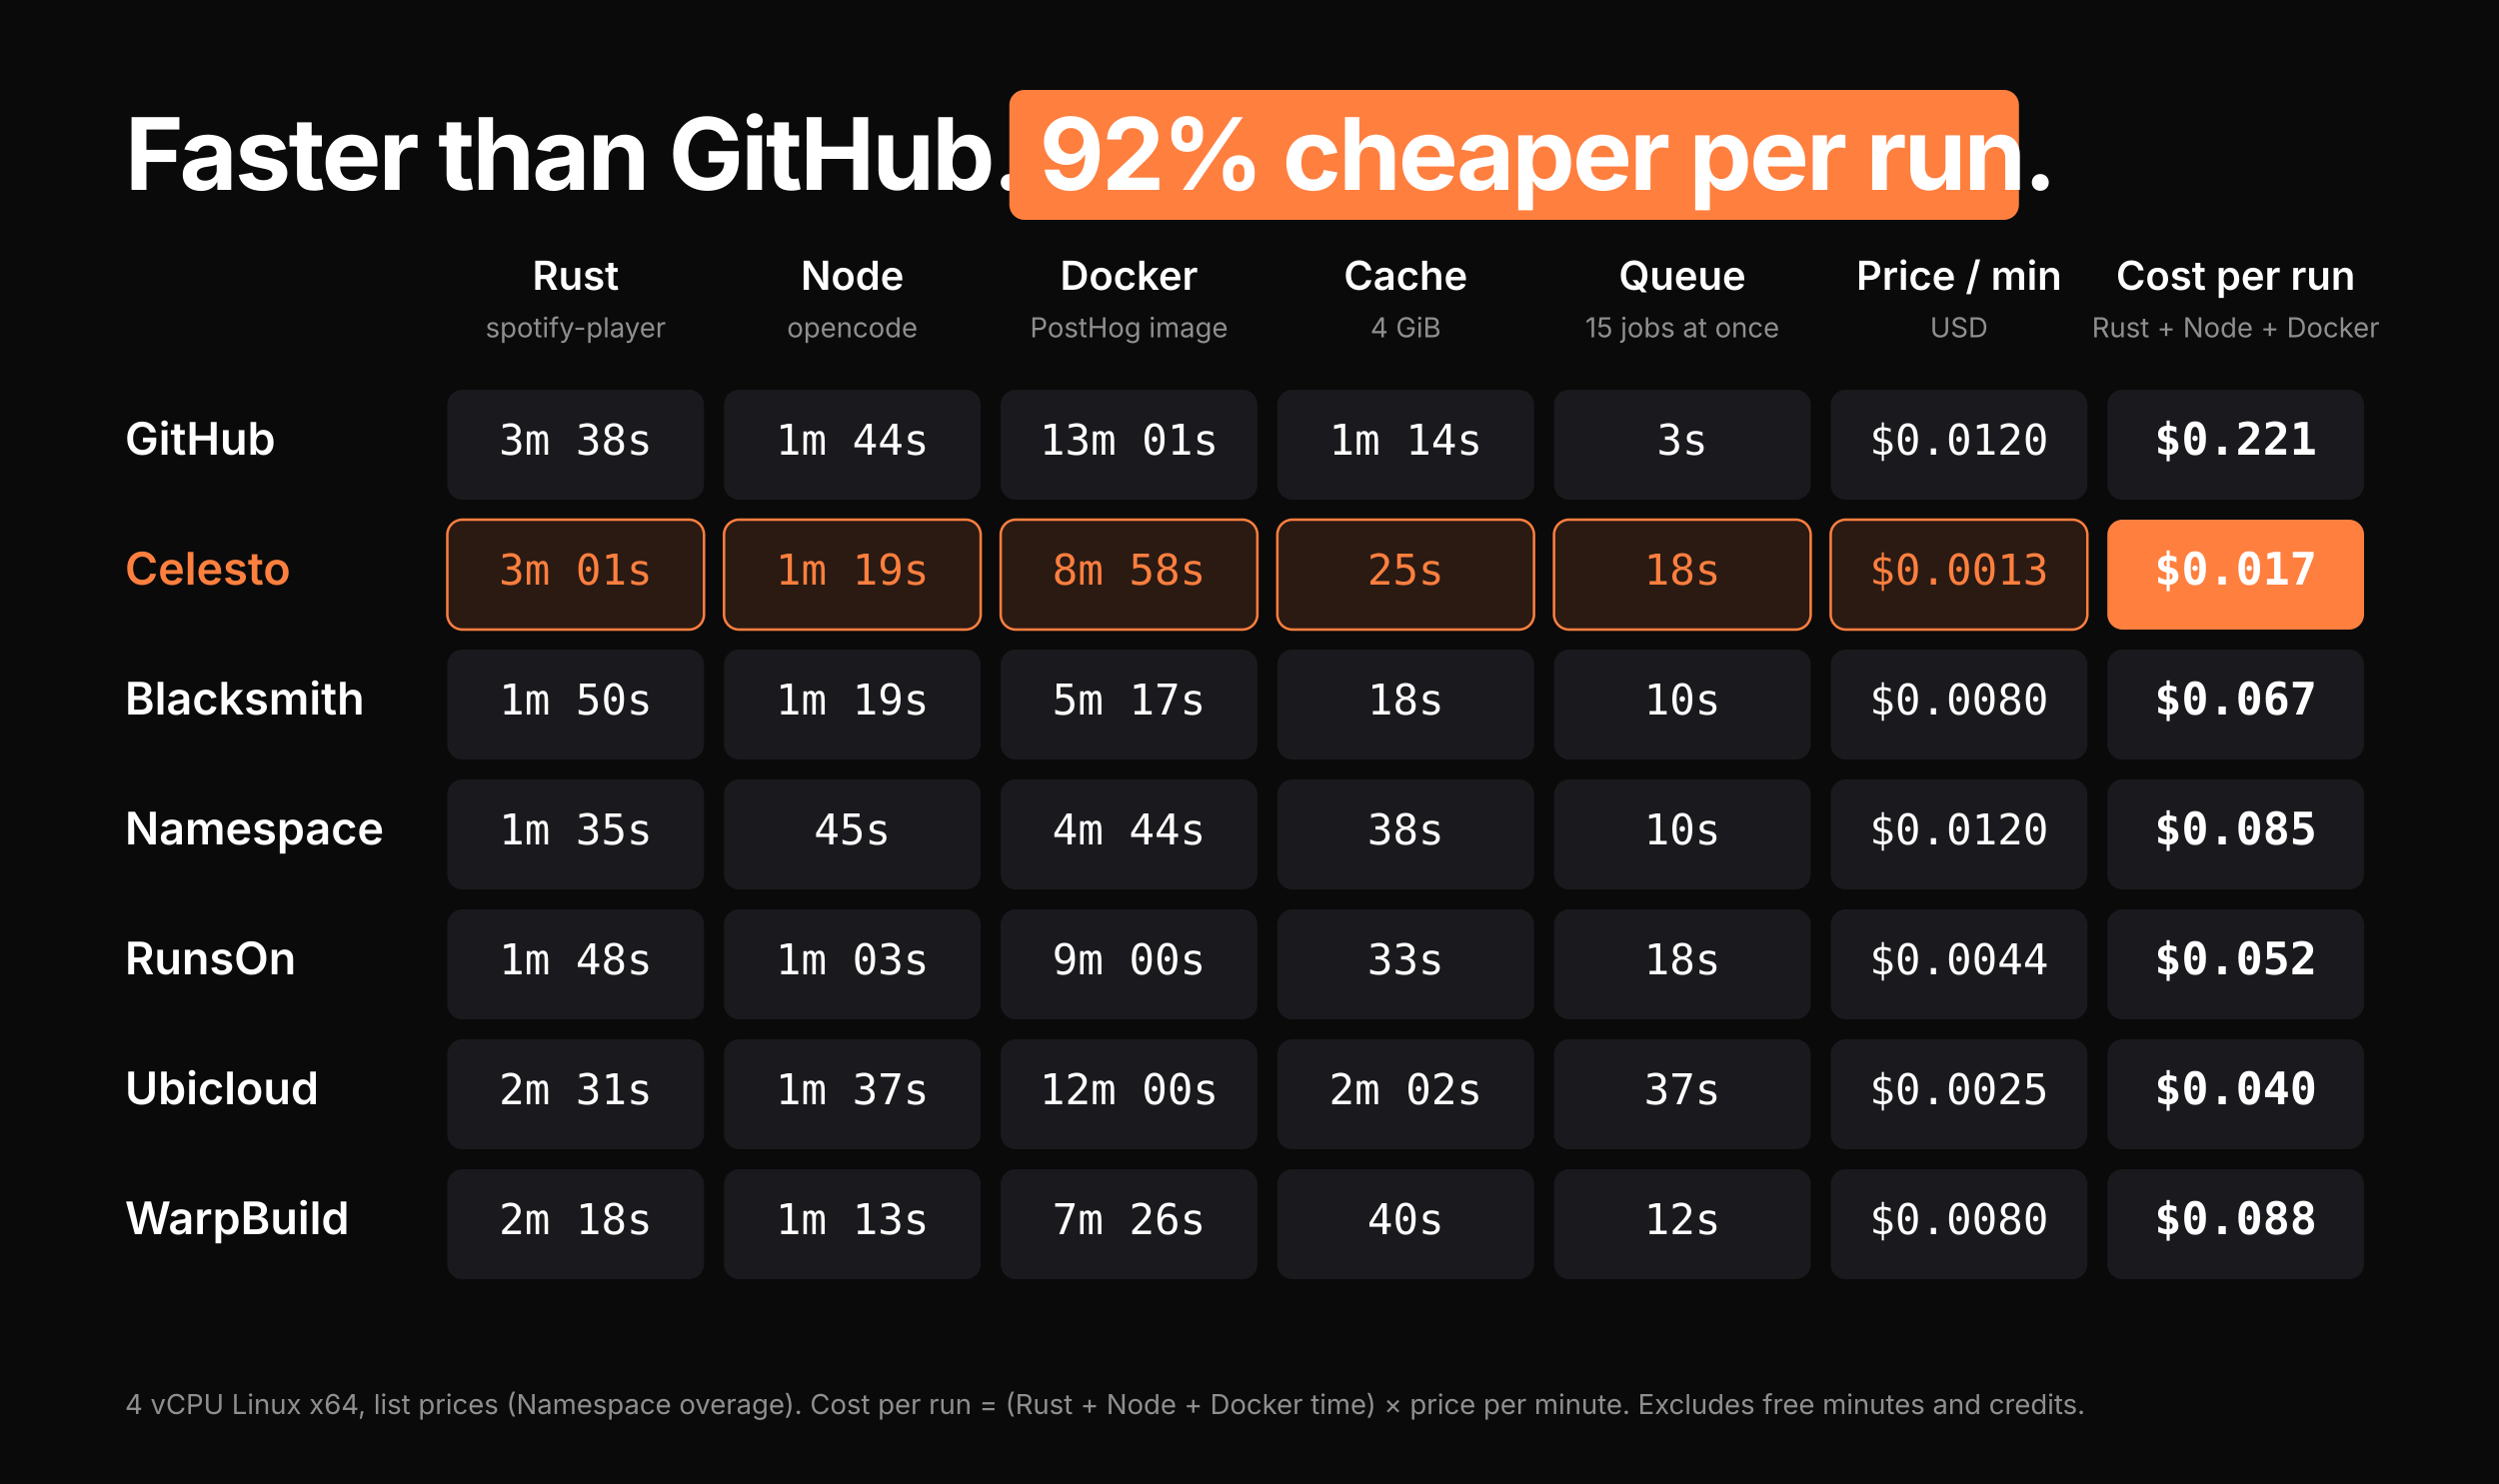
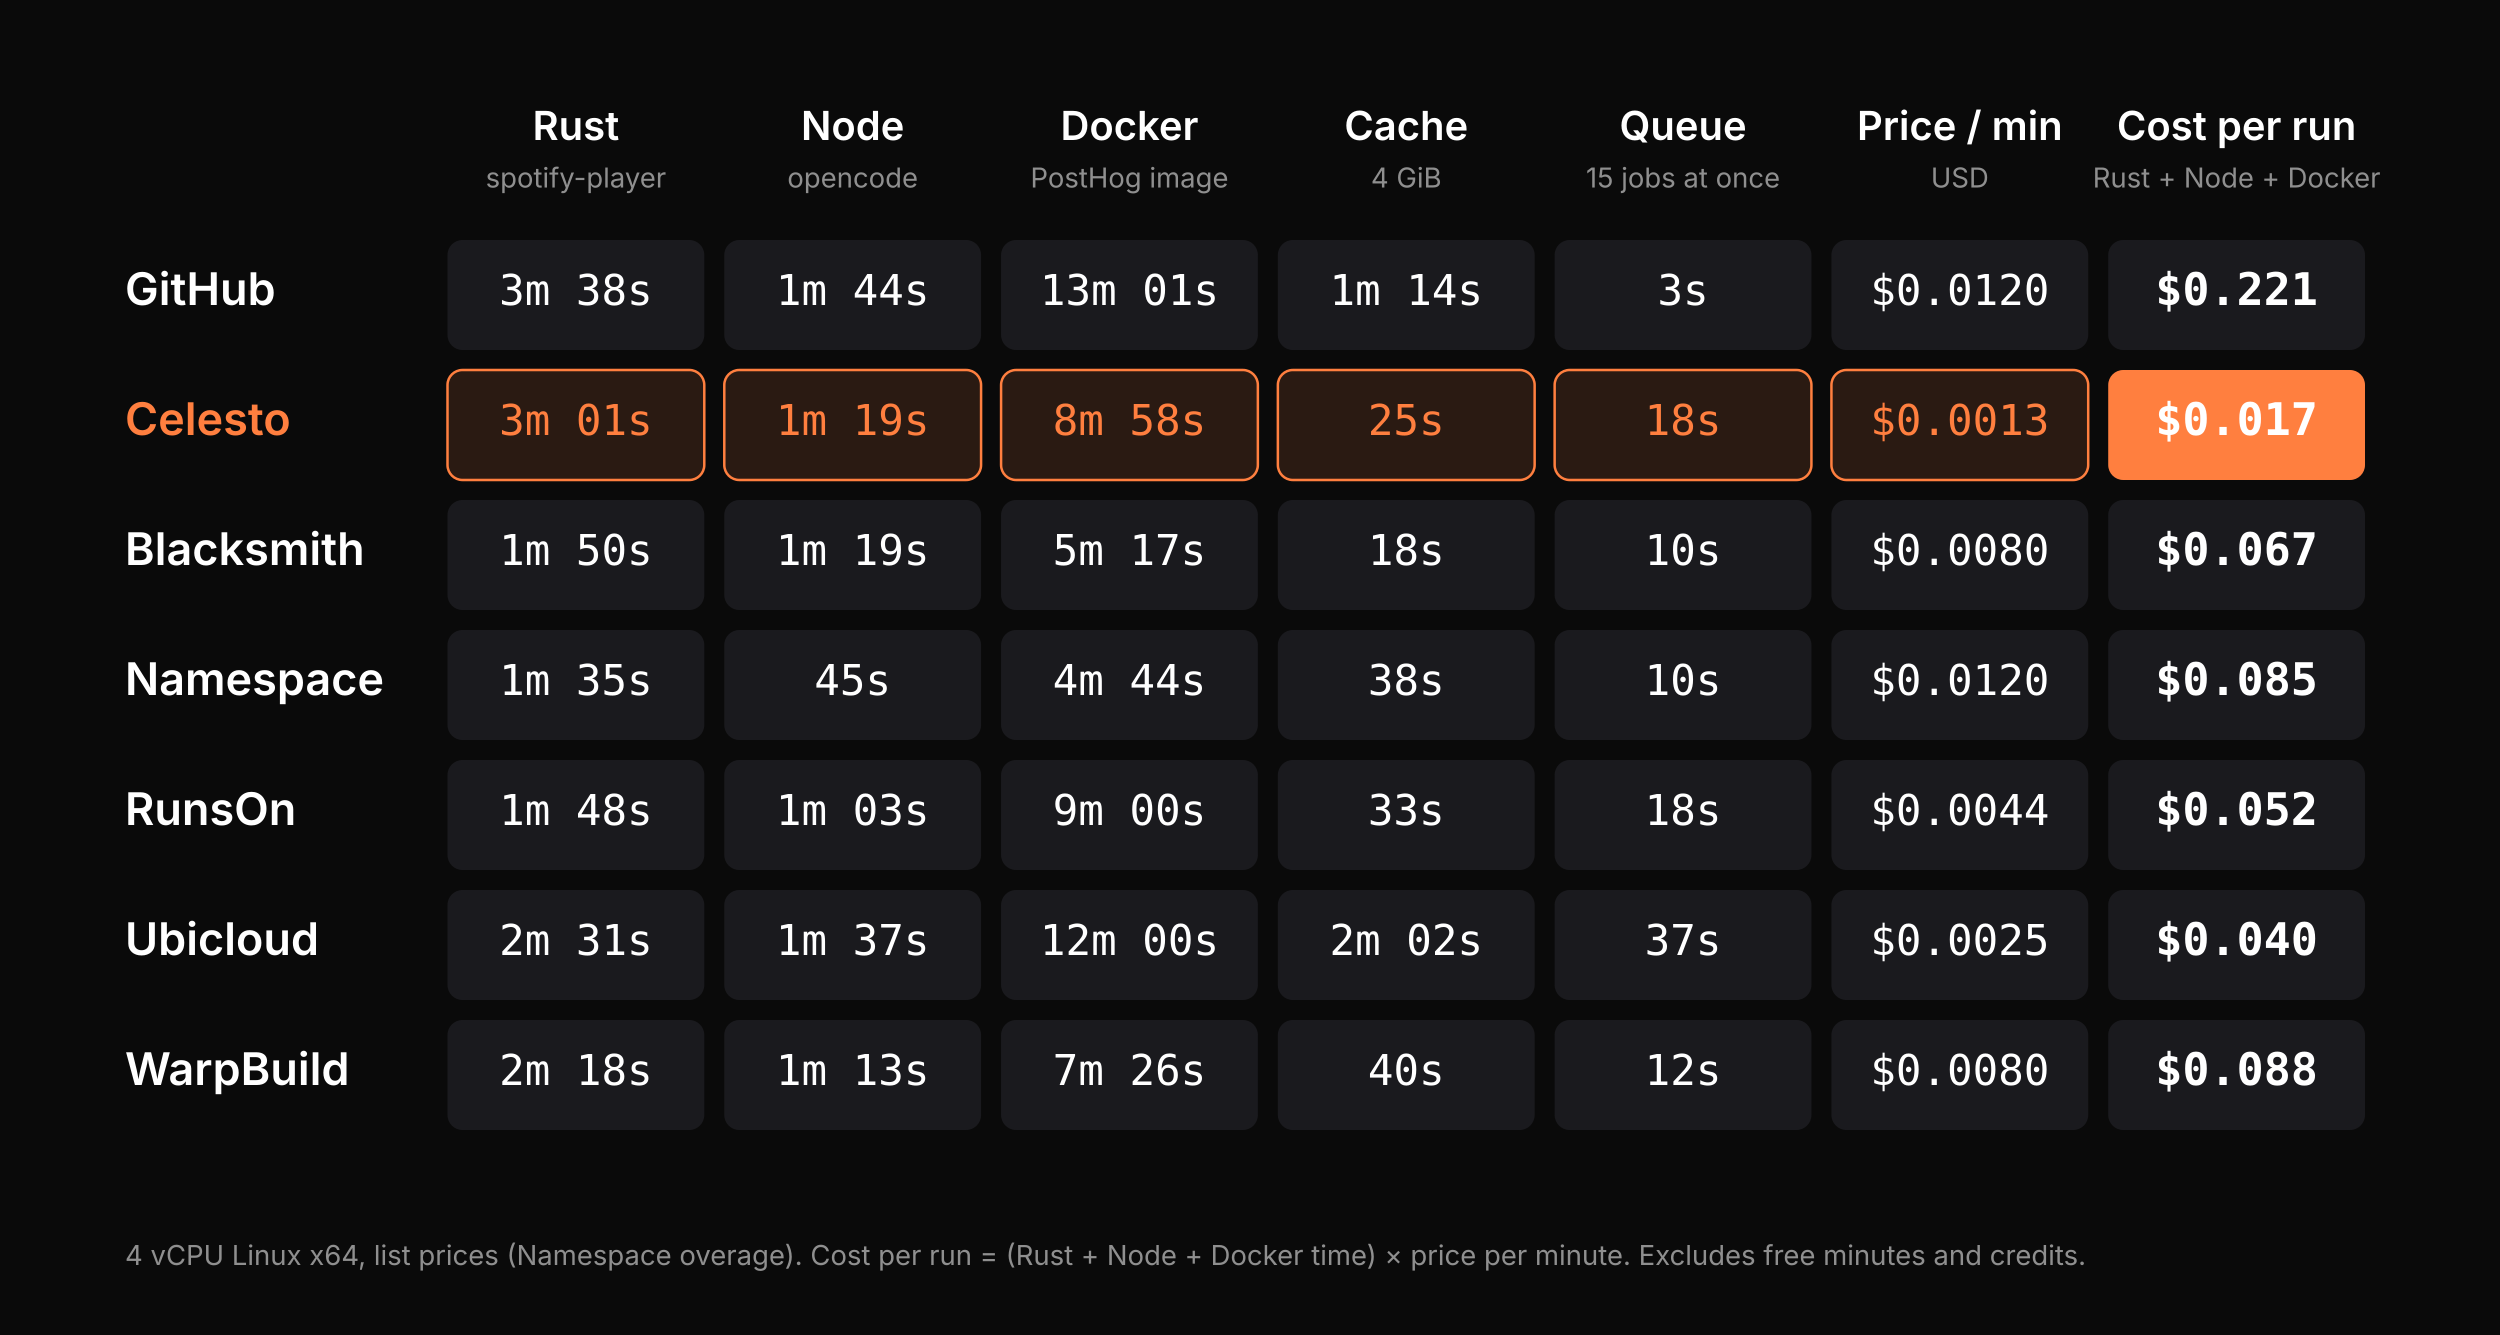
- <svg xmlns="http://www.w3.org/2000/svg" viewBox="0 0 1000 594" font-family="Geist,Inter,-apple-system,BlinkMacSystemFont,Segoe UI,sans-serif">
-   <rect width="1000" height="594" fill="#0a0a0a" />
-   <text x="50" y="76" font-size="40" font-weight="700" letter-spacing="-1" fill="#ffffff">Faster than GitHub.</text>
-   <rect x="403.9" y="36" width="404" height="52" rx="6" fill="#ff7f3f" />
-   <text x="415.9" y="76" font-size="40" font-weight="700" letter-spacing="-1" fill="#ffffff">92% cheaper per run.</text>
-   <text x="230.357" y="116" text-anchor="middle" font-size="16" font-weight="600" fill="#ffffff">Rust</text>
-   <text x="230.357" y="135" text-anchor="middle" font-size="11" fill="#8f8f8f">spotify-player</text>
-   <text x="341.071" y="116" text-anchor="middle" font-size="16" font-weight="600" fill="#ffffff">Node</text>
-   <text x="341.071" y="135" text-anchor="middle" font-size="11" fill="#8f8f8f">opencode</text>
-   <text x="451.786" y="116" text-anchor="middle" font-size="16" font-weight="600" fill="#ffffff">Docker</text>
-   <text x="451.786" y="135" text-anchor="middle" font-size="11" fill="#8f8f8f">PostHog image</text>
-   <text x="562.5" y="116" text-anchor="middle" font-size="16" font-weight="600" fill="#ffffff">Cache</text>
-   <text x="562.5" y="135" text-anchor="middle" font-size="11" fill="#8f8f8f">4 GiB</text>
-   <text x="673.214" y="116" text-anchor="middle" font-size="16" font-weight="600" fill="#ffffff">Queue</text>
-   <text x="673.214" y="135" text-anchor="middle" font-size="11" fill="#8f8f8f">15 jobs at once</text>
-   <text x="783.929" y="116" text-anchor="middle" font-size="16" font-weight="600" fill="#ffffff">Price / min</text>
-   <text x="783.929" y="135" text-anchor="middle" font-size="11" fill="#8f8f8f">USD</text>
-   <text x="894.643" y="116" text-anchor="middle" font-size="16" font-weight="600" fill="#ffffff">Cost per run</text>
-   <text x="894.643" y="135" text-anchor="middle" font-size="11" fill="#8f8f8f">Rust + Node + Docker</text>
-   <text x="50" y="182" font-size="18" font-weight="600" fill="#ffffff">GitHub</text>
-   <rect x="179" y="156" width="102.714" height="44" rx="6" fill="#1a1a1e" />
-   <text x="230.357" y="182" text-anchor="middle" font-size="17" font-weight="400" font-family="Geist Mono,SFMono-Regular,Menlo,Consolas,monospace" fill="#ffffff">3m 38s</text>
-   <rect x="289.714" y="156" width="102.714" height="44" rx="6" fill="#1a1a1e" />
-   <text x="341.071" y="182" text-anchor="middle" font-size="17" font-weight="400" font-family="Geist Mono,SFMono-Regular,Menlo,Consolas,monospace" fill="#ffffff">1m 44s</text>
-   <rect x="400.429" y="156" width="102.714" height="44" rx="6" fill="#1a1a1e" />
-   <text x="451.786" y="182" text-anchor="middle" font-size="17" font-weight="400" font-family="Geist Mono,SFMono-Regular,Menlo,Consolas,monospace" fill="#ffffff">13m 01s</text>
-   <rect x="511.143" y="156" width="102.714" height="44" rx="6" fill="#1a1a1e" />
-   <text x="562.5" y="182" text-anchor="middle" font-size="17" font-weight="400" font-family="Geist Mono,SFMono-Regular,Menlo,Consolas,monospace" fill="#ffffff">1m 14s</text>
-   <rect x="621.857" y="156" width="102.714" height="44" rx="6" fill="#1a1a1e" />
-   <text x="673.214" y="182" text-anchor="middle" font-size="17" font-weight="400" font-family="Geist Mono,SFMono-Regular,Menlo,Consolas,monospace" fill="#ffffff">3s</text>
-   <rect x="732.571" y="156" width="102.714" height="44" rx="6" fill="#1a1a1e" />
-   <text x="783.929" y="182" text-anchor="middle" font-size="17" font-weight="400" font-family="Geist Mono,SFMono-Regular,Menlo,Consolas,monospace" fill="#ffffff">$0.0120</text>
-   <rect x="843.286" y="156" width="102.714" height="44" rx="6" fill="#1a1a1e" />
-   <text x="894.643" y="182" text-anchor="middle" font-size="18" font-weight="700" font-family="Geist Mono,SFMono-Regular,Menlo,Consolas,monospace" fill="#ffffff">$0.221</text>
-   <text x="50" y="234" font-size="18" font-weight="600" fill="#ff7f3f">Celesto</text>
-   <rect x="179" y="208" width="102.714" height="44" rx="6" fill="#2a1a12" stroke="#ff7f3f" stroke-width="1" />
-   <text x="230.357" y="234" text-anchor="middle" font-size="17" font-weight="400" font-family="Geist Mono,SFMono-Regular,Menlo,Consolas,monospace" fill="#ff7f3f">3m 01s</text>
-   <rect x="289.714" y="208" width="102.714" height="44" rx="6" fill="#2a1a12" stroke="#ff7f3f" stroke-width="1" />
-   <text x="341.071" y="234" text-anchor="middle" font-size="17" font-weight="400" font-family="Geist Mono,SFMono-Regular,Menlo,Consolas,monospace" fill="#ff7f3f">1m 19s</text>
-   <rect x="400.429" y="208" width="102.714" height="44" rx="6" fill="#2a1a12" stroke="#ff7f3f" stroke-width="1" />
-   <text x="451.786" y="234" text-anchor="middle" font-size="17" font-weight="400" font-family="Geist Mono,SFMono-Regular,Menlo,Consolas,monospace" fill="#ff7f3f">8m 58s</text>
-   <rect x="511.143" y="208" width="102.714" height="44" rx="6" fill="#2a1a12" stroke="#ff7f3f" stroke-width="1" />
-   <text x="562.5" y="234" text-anchor="middle" font-size="17" font-weight="400" font-family="Geist Mono,SFMono-Regular,Menlo,Consolas,monospace" fill="#ff7f3f">25s</text>
-   <rect x="621.857" y="208" width="102.714" height="44" rx="6" fill="#2a1a12" stroke="#ff7f3f" stroke-width="1" />
-   <text x="673.214" y="234" text-anchor="middle" font-size="17" font-weight="400" font-family="Geist Mono,SFMono-Regular,Menlo,Consolas,monospace" fill="#ff7f3f">18s</text>
-   <rect x="732.571" y="208" width="102.714" height="44" rx="6" fill="#2a1a12" stroke="#ff7f3f" stroke-width="1" />
-   <text x="783.929" y="234" text-anchor="middle" font-size="17" font-weight="400" font-family="Geist Mono,SFMono-Regular,Menlo,Consolas,monospace" fill="#ff7f3f">$0.0013</text>
-   <rect x="843.286" y="208" width="102.714" height="44" rx="6" fill="#ff7f3f" />
-   <text x="894.643" y="234" text-anchor="middle" font-size="18" font-weight="700" font-family="Geist Mono,SFMono-Regular,Menlo,Consolas,monospace" fill="#ffffff">$0.017</text>
-   <text x="50" y="286" font-size="18" font-weight="600" fill="#ffffff">Blacksmith</text>
-   <rect x="179" y="260" width="102.714" height="44" rx="6" fill="#1a1a1e" />
-   <text x="230.357" y="286" text-anchor="middle" font-size="17" font-weight="400" font-family="Geist Mono,SFMono-Regular,Menlo,Consolas,monospace" fill="#ffffff">1m 50s</text>
-   <rect x="289.714" y="260" width="102.714" height="44" rx="6" fill="#1a1a1e" />
-   <text x="341.071" y="286" text-anchor="middle" font-size="17" font-weight="400" font-family="Geist Mono,SFMono-Regular,Menlo,Consolas,monospace" fill="#ffffff">1m 19s</text>
-   <rect x="400.429" y="260" width="102.714" height="44" rx="6" fill="#1a1a1e" />
-   <text x="451.786" y="286" text-anchor="middle" font-size="17" font-weight="400" font-family="Geist Mono,SFMono-Regular,Menlo,Consolas,monospace" fill="#ffffff">5m 17s</text>
-   <rect x="511.143" y="260" width="102.714" height="44" rx="6" fill="#1a1a1e" />
-   <text x="562.5" y="286" text-anchor="middle" font-size="17" font-weight="400" font-family="Geist Mono,SFMono-Regular,Menlo,Consolas,monospace" fill="#ffffff">18s</text>
-   <rect x="621.857" y="260" width="102.714" height="44" rx="6" fill="#1a1a1e" />
-   <text x="673.214" y="286" text-anchor="middle" font-size="17" font-weight="400" font-family="Geist Mono,SFMono-Regular,Menlo,Consolas,monospace" fill="#ffffff">10s</text>
-   <rect x="732.571" y="260" width="102.714" height="44" rx="6" fill="#1a1a1e" />
-   <text x="783.929" y="286" text-anchor="middle" font-size="17" font-weight="400" font-family="Geist Mono,SFMono-Regular,Menlo,Consolas,monospace" fill="#ffffff">$0.0080</text>
-   <rect x="843.286" y="260" width="102.714" height="44" rx="6" fill="#1a1a1e" />
-   <text x="894.643" y="286" text-anchor="middle" font-size="18" font-weight="700" font-family="Geist Mono,SFMono-Regular,Menlo,Consolas,monospace" fill="#ffffff">$0.067</text>
-   <text x="50" y="338" font-size="18" font-weight="600" fill="#ffffff">Namespace</text>
-   <rect x="179" y="312" width="102.714" height="44" rx="6" fill="#1a1a1e" />
-   <text x="230.357" y="338" text-anchor="middle" font-size="17" font-weight="400" font-family="Geist Mono,SFMono-Regular,Menlo,Consolas,monospace" fill="#ffffff">1m 35s</text>
-   <rect x="289.714" y="312" width="102.714" height="44" rx="6" fill="#1a1a1e" />
-   <text x="341.071" y="338" text-anchor="middle" font-size="17" font-weight="400" font-family="Geist Mono,SFMono-Regular,Menlo,Consolas,monospace" fill="#ffffff">45s</text>
-   <rect x="400.429" y="312" width="102.714" height="44" rx="6" fill="#1a1a1e" />
-   <text x="451.786" y="338" text-anchor="middle" font-size="17" font-weight="400" font-family="Geist Mono,SFMono-Regular,Menlo,Consolas,monospace" fill="#ffffff">4m 44s</text>
-   <rect x="511.143" y="312" width="102.714" height="44" rx="6" fill="#1a1a1e" />
-   <text x="562.5" y="338" text-anchor="middle" font-size="17" font-weight="400" font-family="Geist Mono,SFMono-Regular,Menlo,Consolas,monospace" fill="#ffffff">38s</text>
-   <rect x="621.857" y="312" width="102.714" height="44" rx="6" fill="#1a1a1e" />
-   <text x="673.214" y="338" text-anchor="middle" font-size="17" font-weight="400" font-family="Geist Mono,SFMono-Regular,Menlo,Consolas,monospace" fill="#ffffff">10s</text>
-   <rect x="732.571" y="312" width="102.714" height="44" rx="6" fill="#1a1a1e" />
-   <text x="783.929" y="338" text-anchor="middle" font-size="17" font-weight="400" font-family="Geist Mono,SFMono-Regular,Menlo,Consolas,monospace" fill="#ffffff">$0.0120</text>
-   <rect x="843.286" y="312" width="102.714" height="44" rx="6" fill="#1a1a1e" />
-   <text x="894.643" y="338" text-anchor="middle" font-size="18" font-weight="700" font-family="Geist Mono,SFMono-Regular,Menlo,Consolas,monospace" fill="#ffffff">$0.085</text>
-   <text x="50" y="390" font-size="18" font-weight="600" fill="#ffffff">RunsOn</text>
-   <rect x="179" y="364" width="102.714" height="44" rx="6" fill="#1a1a1e" />
-   <text x="230.357" y="390" text-anchor="middle" font-size="17" font-weight="400" font-family="Geist Mono,SFMono-Regular,Menlo,Consolas,monospace" fill="#ffffff">1m 48s</text>
-   <rect x="289.714" y="364" width="102.714" height="44" rx="6" fill="#1a1a1e" />
-   <text x="341.071" y="390" text-anchor="middle" font-size="17" font-weight="400" font-family="Geist Mono,SFMono-Regular,Menlo,Consolas,monospace" fill="#ffffff">1m 03s</text>
-   <rect x="400.429" y="364" width="102.714" height="44" rx="6" fill="#1a1a1e" />
-   <text x="451.786" y="390" text-anchor="middle" font-size="17" font-weight="400" font-family="Geist Mono,SFMono-Regular,Menlo,Consolas,monospace" fill="#ffffff">9m 00s</text>
-   <rect x="511.143" y="364" width="102.714" height="44" rx="6" fill="#1a1a1e" />
-   <text x="562.5" y="390" text-anchor="middle" font-size="17" font-weight="400" font-family="Geist Mono,SFMono-Regular,Menlo,Consolas,monospace" fill="#ffffff">33s</text>
-   <rect x="621.857" y="364" width="102.714" height="44" rx="6" fill="#1a1a1e" />
-   <text x="673.214" y="390" text-anchor="middle" font-size="17" font-weight="400" font-family="Geist Mono,SFMono-Regular,Menlo,Consolas,monospace" fill="#ffffff">18s</text>
-   <rect x="732.571" y="364" width="102.714" height="44" rx="6" fill="#1a1a1e" />
-   <text x="783.929" y="390" text-anchor="middle" font-size="17" font-weight="400" font-family="Geist Mono,SFMono-Regular,Menlo,Consolas,monospace" fill="#ffffff">$0.0044</text>
-   <rect x="843.286" y="364" width="102.714" height="44" rx="6" fill="#1a1a1e" />
-   <text x="894.643" y="390" text-anchor="middle" font-size="18" font-weight="700" font-family="Geist Mono,SFMono-Regular,Menlo,Consolas,monospace" fill="#ffffff">$0.052</text>
-   <text x="50" y="442" font-size="18" font-weight="600" fill="#ffffff">Ubicloud</text>
-   <rect x="179" y="416" width="102.714" height="44" rx="6" fill="#1a1a1e" />
-   <text x="230.357" y="442" text-anchor="middle" font-size="17" font-weight="400" font-family="Geist Mono,SFMono-Regular,Menlo,Consolas,monospace" fill="#ffffff">2m 31s</text>
-   <rect x="289.714" y="416" width="102.714" height="44" rx="6" fill="#1a1a1e" />
-   <text x="341.071" y="442" text-anchor="middle" font-size="17" font-weight="400" font-family="Geist Mono,SFMono-Regular,Menlo,Consolas,monospace" fill="#ffffff">1m 37s</text>
-   <rect x="400.429" y="416" width="102.714" height="44" rx="6" fill="#1a1a1e" />
-   <text x="451.786" y="442" text-anchor="middle" font-size="17" font-weight="400" font-family="Geist Mono,SFMono-Regular,Menlo,Consolas,monospace" fill="#ffffff">12m 00s</text>
-   <rect x="511.143" y="416" width="102.714" height="44" rx="6" fill="#1a1a1e" />
-   <text x="562.5" y="442" text-anchor="middle" font-size="17" font-weight="400" font-family="Geist Mono,SFMono-Regular,Menlo,Consolas,monospace" fill="#ffffff">2m 02s</text>
-   <rect x="621.857" y="416" width="102.714" height="44" rx="6" fill="#1a1a1e" />
-   <text x="673.214" y="442" text-anchor="middle" font-size="17" font-weight="400" font-family="Geist Mono,SFMono-Regular,Menlo,Consolas,monospace" fill="#ffffff">37s</text>
-   <rect x="732.571" y="416" width="102.714" height="44" rx="6" fill="#1a1a1e" />
-   <text x="783.929" y="442" text-anchor="middle" font-size="17" font-weight="400" font-family="Geist Mono,SFMono-Regular,Menlo,Consolas,monospace" fill="#ffffff">$0.0025</text>
-   <rect x="843.286" y="416" width="102.714" height="44" rx="6" fill="#1a1a1e" />
-   <text x="894.643" y="442" text-anchor="middle" font-size="18" font-weight="700" font-family="Geist Mono,SFMono-Regular,Menlo,Consolas,monospace" fill="#ffffff">$0.040</text>
-   <text x="50" y="494" font-size="18" font-weight="600" fill="#ffffff">WarpBuild</text>
-   <rect x="179" y="468" width="102.714" height="44" rx="6" fill="#1a1a1e" />
-   <text x="230.357" y="494" text-anchor="middle" font-size="17" font-weight="400" font-family="Geist Mono,SFMono-Regular,Menlo,Consolas,monospace" fill="#ffffff">2m 18s</text>
-   <rect x="289.714" y="468" width="102.714" height="44" rx="6" fill="#1a1a1e" />
-   <text x="341.071" y="494" text-anchor="middle" font-size="17" font-weight="400" font-family="Geist Mono,SFMono-Regular,Menlo,Consolas,monospace" fill="#ffffff">1m 13s</text>
-   <rect x="400.429" y="468" width="102.714" height="44" rx="6" fill="#1a1a1e" />
-   <text x="451.786" y="494" text-anchor="middle" font-size="17" font-weight="400" font-family="Geist Mono,SFMono-Regular,Menlo,Consolas,monospace" fill="#ffffff">7m 26s</text>
-   <rect x="511.143" y="468" width="102.714" height="44" rx="6" fill="#1a1a1e" />
-   <text x="562.5" y="494" text-anchor="middle" font-size="17" font-weight="400" font-family="Geist Mono,SFMono-Regular,Menlo,Consolas,monospace" fill="#ffffff">40s</text>
-   <rect x="621.857" y="468" width="102.714" height="44" rx="6" fill="#1a1a1e" />
-   <text x="673.214" y="494" text-anchor="middle" font-size="17" font-weight="400" font-family="Geist Mono,SFMono-Regular,Menlo,Consolas,monospace" fill="#ffffff">12s</text>
-   <rect x="732.571" y="468" width="102.714" height="44" rx="6" fill="#1a1a1e" />
-   <text x="783.929" y="494" text-anchor="middle" font-size="17" font-weight="400" font-family="Geist Mono,SFMono-Regular,Menlo,Consolas,monospace" fill="#ffffff">$0.0080</text>
-   <rect x="843.286" y="468" width="102.714" height="44" rx="6" fill="#1a1a1e" />
-   <text x="894.643" y="494" text-anchor="middle" font-size="18" font-weight="700" font-family="Geist Mono,SFMono-Regular,Menlo,Consolas,monospace" fill="#ffffff">$0.088</text>
-   <text x="50" y="566" font-size="11" fill="#8f8f8f">4 vCPU Linux x64, list prices (Namespace overage). Cost per run = (Rust + Node + Docker time) × price per minute. Excludes free minutes and credits.</text>
+ <svg xmlns="http://www.w3.org/2000/svg" viewBox="0 0 1000 534" font-family="Geist,Inter,-apple-system,BlinkMacSystemFont,Segoe UI,sans-serif">
+   <rect width="1000" height="534" fill="#0a0a0a" />
+   <text x="230.357" y="56" text-anchor="middle" font-size="16" font-weight="600" fill="#ffffff">Rust</text>
+   <text x="230.357" y="75" text-anchor="middle" font-size="11" fill="#8f8f8f">spotify-player</text>
+   <text x="341.071" y="56" text-anchor="middle" font-size="16" font-weight="600" fill="#ffffff">Node</text>
+   <text x="341.071" y="75" text-anchor="middle" font-size="11" fill="#8f8f8f">opencode</text>
+   <text x="451.786" y="56" text-anchor="middle" font-size="16" font-weight="600" fill="#ffffff">Docker</text>
+   <text x="451.786" y="75" text-anchor="middle" font-size="11" fill="#8f8f8f">PostHog image</text>
+   <text x="562.5" y="56" text-anchor="middle" font-size="16" font-weight="600" fill="#ffffff">Cache</text>
+   <text x="562.5" y="75" text-anchor="middle" font-size="11" fill="#8f8f8f">4 GiB</text>
+   <text x="673.214" y="56" text-anchor="middle" font-size="16" font-weight="600" fill="#ffffff">Queue</text>
+   <text x="673.214" y="75" text-anchor="middle" font-size="11" fill="#8f8f8f">15 jobs at once</text>
+   <text x="783.929" y="56" text-anchor="middle" font-size="16" font-weight="600" fill="#ffffff">Price / min</text>
+   <text x="783.929" y="75" text-anchor="middle" font-size="11" fill="#8f8f8f">USD</text>
+   <text x="894.643" y="56" text-anchor="middle" font-size="16" font-weight="600" fill="#ffffff">Cost per run</text>
+   <text x="894.643" y="75" text-anchor="middle" font-size="11" fill="#8f8f8f">Rust + Node + Docker</text>
+   <text x="50" y="122" font-size="18" font-weight="600" fill="#ffffff">GitHub</text>
+   <rect x="179" y="96" width="102.714" height="44" rx="6" fill="#1a1a1e" />
+   <text x="230.357" y="122" text-anchor="middle" font-size="17" font-weight="400" font-family="Geist Mono,SFMono-Regular,Menlo,Consolas,monospace" fill="#ffffff">3m 38s</text>
+   <rect x="289.714" y="96" width="102.714" height="44" rx="6" fill="#1a1a1e" />
+   <text x="341.071" y="122" text-anchor="middle" font-size="17" font-weight="400" font-family="Geist Mono,SFMono-Regular,Menlo,Consolas,monospace" fill="#ffffff">1m 44s</text>
+   <rect x="400.429" y="96" width="102.714" height="44" rx="6" fill="#1a1a1e" />
+   <text x="451.786" y="122" text-anchor="middle" font-size="17" font-weight="400" font-family="Geist Mono,SFMono-Regular,Menlo,Consolas,monospace" fill="#ffffff">13m 01s</text>
+   <rect x="511.143" y="96" width="102.714" height="44" rx="6" fill="#1a1a1e" />
+   <text x="562.5" y="122" text-anchor="middle" font-size="17" font-weight="400" font-family="Geist Mono,SFMono-Regular,Menlo,Consolas,monospace" fill="#ffffff">1m 14s</text>
+   <rect x="621.857" y="96" width="102.714" height="44" rx="6" fill="#1a1a1e" />
+   <text x="673.214" y="122" text-anchor="middle" font-size="17" font-weight="400" font-family="Geist Mono,SFMono-Regular,Menlo,Consolas,monospace" fill="#ffffff">3s</text>
+   <rect x="732.571" y="96" width="102.714" height="44" rx="6" fill="#1a1a1e" />
+   <text x="783.929" y="122" text-anchor="middle" font-size="17" font-weight="400" font-family="Geist Mono,SFMono-Regular,Menlo,Consolas,monospace" fill="#ffffff">$0.0120</text>
+   <rect x="843.286" y="96" width="102.714" height="44" rx="6" fill="#1a1a1e" />
+   <text x="894.643" y="122" text-anchor="middle" font-size="18" font-weight="700" font-family="Geist Mono,SFMono-Regular,Menlo,Consolas,monospace" fill="#ffffff">$0.221</text>
+   <text x="50" y="174" font-size="18" font-weight="600" fill="#ff7f3f">Celesto</text>
+   <rect x="179" y="148" width="102.714" height="44" rx="6" fill="#2a1a12" stroke="#ff7f3f" stroke-width="1" />
+   <text x="230.357" y="174" text-anchor="middle" font-size="17" font-weight="400" font-family="Geist Mono,SFMono-Regular,Menlo,Consolas,monospace" fill="#ff7f3f">3m 01s</text>
+   <rect x="289.714" y="148" width="102.714" height="44" rx="6" fill="#2a1a12" stroke="#ff7f3f" stroke-width="1" />
+   <text x="341.071" y="174" text-anchor="middle" font-size="17" font-weight="400" font-family="Geist Mono,SFMono-Regular,Menlo,Consolas,monospace" fill="#ff7f3f">1m 19s</text>
+   <rect x="400.429" y="148" width="102.714" height="44" rx="6" fill="#2a1a12" stroke="#ff7f3f" stroke-width="1" />
+   <text x="451.786" y="174" text-anchor="middle" font-size="17" font-weight="400" font-family="Geist Mono,SFMono-Regular,Menlo,Consolas,monospace" fill="#ff7f3f">8m 58s</text>
+   <rect x="511.143" y="148" width="102.714" height="44" rx="6" fill="#2a1a12" stroke="#ff7f3f" stroke-width="1" />
+   <text x="562.5" y="174" text-anchor="middle" font-size="17" font-weight="400" font-family="Geist Mono,SFMono-Regular,Menlo,Consolas,monospace" fill="#ff7f3f">25s</text>
+   <rect x="621.857" y="148" width="102.714" height="44" rx="6" fill="#2a1a12" stroke="#ff7f3f" stroke-width="1" />
+   <text x="673.214" y="174" text-anchor="middle" font-size="17" font-weight="400" font-family="Geist Mono,SFMono-Regular,Menlo,Consolas,monospace" fill="#ff7f3f">18s</text>
+   <rect x="732.571" y="148" width="102.714" height="44" rx="6" fill="#2a1a12" stroke="#ff7f3f" stroke-width="1" />
+   <text x="783.929" y="174" text-anchor="middle" font-size="17" font-weight="400" font-family="Geist Mono,SFMono-Regular,Menlo,Consolas,monospace" fill="#ff7f3f">$0.0013</text>
+   <rect x="843.286" y="148" width="102.714" height="44" rx="6" fill="#ff7f3f" />
+   <text x="894.643" y="174" text-anchor="middle" font-size="18" font-weight="700" font-family="Geist Mono,SFMono-Regular,Menlo,Consolas,monospace" fill="#ffffff">$0.017</text>
+   <text x="50" y="226" font-size="18" font-weight="600" fill="#ffffff">Blacksmith</text>
+   <rect x="179" y="200" width="102.714" height="44" rx="6" fill="#1a1a1e" />
+   <text x="230.357" y="226" text-anchor="middle" font-size="17" font-weight="400" font-family="Geist Mono,SFMono-Regular,Menlo,Consolas,monospace" fill="#ffffff">1m 50s</text>
+   <rect x="289.714" y="200" width="102.714" height="44" rx="6" fill="#1a1a1e" />
+   <text x="341.071" y="226" text-anchor="middle" font-size="17" font-weight="400" font-family="Geist Mono,SFMono-Regular,Menlo,Consolas,monospace" fill="#ffffff">1m 19s</text>
+   <rect x="400.429" y="200" width="102.714" height="44" rx="6" fill="#1a1a1e" />
+   <text x="451.786" y="226" text-anchor="middle" font-size="17" font-weight="400" font-family="Geist Mono,SFMono-Regular,Menlo,Consolas,monospace" fill="#ffffff">5m 17s</text>
+   <rect x="511.143" y="200" width="102.714" height="44" rx="6" fill="#1a1a1e" />
+   <text x="562.5" y="226" text-anchor="middle" font-size="17" font-weight="400" font-family="Geist Mono,SFMono-Regular,Menlo,Consolas,monospace" fill="#ffffff">18s</text>
+   <rect x="621.857" y="200" width="102.714" height="44" rx="6" fill="#1a1a1e" />
+   <text x="673.214" y="226" text-anchor="middle" font-size="17" font-weight="400" font-family="Geist Mono,SFMono-Regular,Menlo,Consolas,monospace" fill="#ffffff">10s</text>
+   <rect x="732.571" y="200" width="102.714" height="44" rx="6" fill="#1a1a1e" />
+   <text x="783.929" y="226" text-anchor="middle" font-size="17" font-weight="400" font-family="Geist Mono,SFMono-Regular,Menlo,Consolas,monospace" fill="#ffffff">$0.0080</text>
+   <rect x="843.286" y="200" width="102.714" height="44" rx="6" fill="#1a1a1e" />
+   <text x="894.643" y="226" text-anchor="middle" font-size="18" font-weight="700" font-family="Geist Mono,SFMono-Regular,Menlo,Consolas,monospace" fill="#ffffff">$0.067</text>
+   <text x="50" y="278" font-size="18" font-weight="600" fill="#ffffff">Namespace</text>
+   <rect x="179" y="252" width="102.714" height="44" rx="6" fill="#1a1a1e" />
+   <text x="230.357" y="278" text-anchor="middle" font-size="17" font-weight="400" font-family="Geist Mono,SFMono-Regular,Menlo,Consolas,monospace" fill="#ffffff">1m 35s</text>
+   <rect x="289.714" y="252" width="102.714" height="44" rx="6" fill="#1a1a1e" />
+   <text x="341.071" y="278" text-anchor="middle" font-size="17" font-weight="400" font-family="Geist Mono,SFMono-Regular,Menlo,Consolas,monospace" fill="#ffffff">45s</text>
+   <rect x="400.429" y="252" width="102.714" height="44" rx="6" fill="#1a1a1e" />
+   <text x="451.786" y="278" text-anchor="middle" font-size="17" font-weight="400" font-family="Geist Mono,SFMono-Regular,Menlo,Consolas,monospace" fill="#ffffff">4m 44s</text>
+   <rect x="511.143" y="252" width="102.714" height="44" rx="6" fill="#1a1a1e" />
+   <text x="562.5" y="278" text-anchor="middle" font-size="17" font-weight="400" font-family="Geist Mono,SFMono-Regular,Menlo,Consolas,monospace" fill="#ffffff">38s</text>
+   <rect x="621.857" y="252" width="102.714" height="44" rx="6" fill="#1a1a1e" />
+   <text x="673.214" y="278" text-anchor="middle" font-size="17" font-weight="400" font-family="Geist Mono,SFMono-Regular,Menlo,Consolas,monospace" fill="#ffffff">10s</text>
+   <rect x="732.571" y="252" width="102.714" height="44" rx="6" fill="#1a1a1e" />
+   <text x="783.929" y="278" text-anchor="middle" font-size="17" font-weight="400" font-family="Geist Mono,SFMono-Regular,Menlo,Consolas,monospace" fill="#ffffff">$0.0120</text>
+   <rect x="843.286" y="252" width="102.714" height="44" rx="6" fill="#1a1a1e" />
+   <text x="894.643" y="278" text-anchor="middle" font-size="18" font-weight="700" font-family="Geist Mono,SFMono-Regular,Menlo,Consolas,monospace" fill="#ffffff">$0.085</text>
+   <text x="50" y="330" font-size="18" font-weight="600" fill="#ffffff">RunsOn</text>
+   <rect x="179" y="304" width="102.714" height="44" rx="6" fill="#1a1a1e" />
+   <text x="230.357" y="330" text-anchor="middle" font-size="17" font-weight="400" font-family="Geist Mono,SFMono-Regular,Menlo,Consolas,monospace" fill="#ffffff">1m 48s</text>
+   <rect x="289.714" y="304" width="102.714" height="44" rx="6" fill="#1a1a1e" />
+   <text x="341.071" y="330" text-anchor="middle" font-size="17" font-weight="400" font-family="Geist Mono,SFMono-Regular,Menlo,Consolas,monospace" fill="#ffffff">1m 03s</text>
+   <rect x="400.429" y="304" width="102.714" height="44" rx="6" fill="#1a1a1e" />
+   <text x="451.786" y="330" text-anchor="middle" font-size="17" font-weight="400" font-family="Geist Mono,SFMono-Regular,Menlo,Consolas,monospace" fill="#ffffff">9m 00s</text>
+   <rect x="511.143" y="304" width="102.714" height="44" rx="6" fill="#1a1a1e" />
+   <text x="562.5" y="330" text-anchor="middle" font-size="17" font-weight="400" font-family="Geist Mono,SFMono-Regular,Menlo,Consolas,monospace" fill="#ffffff">33s</text>
+   <rect x="621.857" y="304" width="102.714" height="44" rx="6" fill="#1a1a1e" />
+   <text x="673.214" y="330" text-anchor="middle" font-size="17" font-weight="400" font-family="Geist Mono,SFMono-Regular,Menlo,Consolas,monospace" fill="#ffffff">18s</text>
+   <rect x="732.571" y="304" width="102.714" height="44" rx="6" fill="#1a1a1e" />
+   <text x="783.929" y="330" text-anchor="middle" font-size="17" font-weight="400" font-family="Geist Mono,SFMono-Regular,Menlo,Consolas,monospace" fill="#ffffff">$0.0044</text>
+   <rect x="843.286" y="304" width="102.714" height="44" rx="6" fill="#1a1a1e" />
+   <text x="894.643" y="330" text-anchor="middle" font-size="18" font-weight="700" font-family="Geist Mono,SFMono-Regular,Menlo,Consolas,monospace" fill="#ffffff">$0.052</text>
+   <text x="50" y="382" font-size="18" font-weight="600" fill="#ffffff">Ubicloud</text>
+   <rect x="179" y="356" width="102.714" height="44" rx="6" fill="#1a1a1e" />
+   <text x="230.357" y="382" text-anchor="middle" font-size="17" font-weight="400" font-family="Geist Mono,SFMono-Regular,Menlo,Consolas,monospace" fill="#ffffff">2m 31s</text>
+   <rect x="289.714" y="356" width="102.714" height="44" rx="6" fill="#1a1a1e" />
+   <text x="341.071" y="382" text-anchor="middle" font-size="17" font-weight="400" font-family="Geist Mono,SFMono-Regular,Menlo,Consolas,monospace" fill="#ffffff">1m 37s</text>
+   <rect x="400.429" y="356" width="102.714" height="44" rx="6" fill="#1a1a1e" />
+   <text x="451.786" y="382" text-anchor="middle" font-size="17" font-weight="400" font-family="Geist Mono,SFMono-Regular,Menlo,Consolas,monospace" fill="#ffffff">12m 00s</text>
+   <rect x="511.143" y="356" width="102.714" height="44" rx="6" fill="#1a1a1e" />
+   <text x="562.5" y="382" text-anchor="middle" font-size="17" font-weight="400" font-family="Geist Mono,SFMono-Regular,Menlo,Consolas,monospace" fill="#ffffff">2m 02s</text>
+   <rect x="621.857" y="356" width="102.714" height="44" rx="6" fill="#1a1a1e" />
+   <text x="673.214" y="382" text-anchor="middle" font-size="17" font-weight="400" font-family="Geist Mono,SFMono-Regular,Menlo,Consolas,monospace" fill="#ffffff">37s</text>
+   <rect x="732.571" y="356" width="102.714" height="44" rx="6" fill="#1a1a1e" />
+   <text x="783.929" y="382" text-anchor="middle" font-size="17" font-weight="400" font-family="Geist Mono,SFMono-Regular,Menlo,Consolas,monospace" fill="#ffffff">$0.0025</text>
+   <rect x="843.286" y="356" width="102.714" height="44" rx="6" fill="#1a1a1e" />
+   <text x="894.643" y="382" text-anchor="middle" font-size="18" font-weight="700" font-family="Geist Mono,SFMono-Regular,Menlo,Consolas,monospace" fill="#ffffff">$0.040</text>
+   <text x="50" y="434" font-size="18" font-weight="600" fill="#ffffff">WarpBuild</text>
+   <rect x="179" y="408" width="102.714" height="44" rx="6" fill="#1a1a1e" />
+   <text x="230.357" y="434" text-anchor="middle" font-size="17" font-weight="400" font-family="Geist Mono,SFMono-Regular,Menlo,Consolas,monospace" fill="#ffffff">2m 18s</text>
+   <rect x="289.714" y="408" width="102.714" height="44" rx="6" fill="#1a1a1e" />
+   <text x="341.071" y="434" text-anchor="middle" font-size="17" font-weight="400" font-family="Geist Mono,SFMono-Regular,Menlo,Consolas,monospace" fill="#ffffff">1m 13s</text>
+   <rect x="400.429" y="408" width="102.714" height="44" rx="6" fill="#1a1a1e" />
+   <text x="451.786" y="434" text-anchor="middle" font-size="17" font-weight="400" font-family="Geist Mono,SFMono-Regular,Menlo,Consolas,monospace" fill="#ffffff">7m 26s</text>
+   <rect x="511.143" y="408" width="102.714" height="44" rx="6" fill="#1a1a1e" />
+   <text x="562.5" y="434" text-anchor="middle" font-size="17" font-weight="400" font-family="Geist Mono,SFMono-Regular,Menlo,Consolas,monospace" fill="#ffffff">40s</text>
+   <rect x="621.857" y="408" width="102.714" height="44" rx="6" fill="#1a1a1e" />
+   <text x="673.214" y="434" text-anchor="middle" font-size="17" font-weight="400" font-family="Geist Mono,SFMono-Regular,Menlo,Consolas,monospace" fill="#ffffff">12s</text>
+   <rect x="732.571" y="408" width="102.714" height="44" rx="6" fill="#1a1a1e" />
+   <text x="783.929" y="434" text-anchor="middle" font-size="17" font-weight="400" font-family="Geist Mono,SFMono-Regular,Menlo,Consolas,monospace" fill="#ffffff">$0.0080</text>
+   <rect x="843.286" y="408" width="102.714" height="44" rx="6" fill="#1a1a1e" />
+   <text x="894.643" y="434" text-anchor="middle" font-size="18" font-weight="700" font-family="Geist Mono,SFMono-Regular,Menlo,Consolas,monospace" fill="#ffffff">$0.088</text>
+   <text x="50" y="506" font-size="11" fill="#8f8f8f">4 vCPU Linux x64, list prices (Namespace overage). Cost per run = (Rust + Node + Docker time) × price per minute. Excludes free minutes and credits.</text>
</svg>
